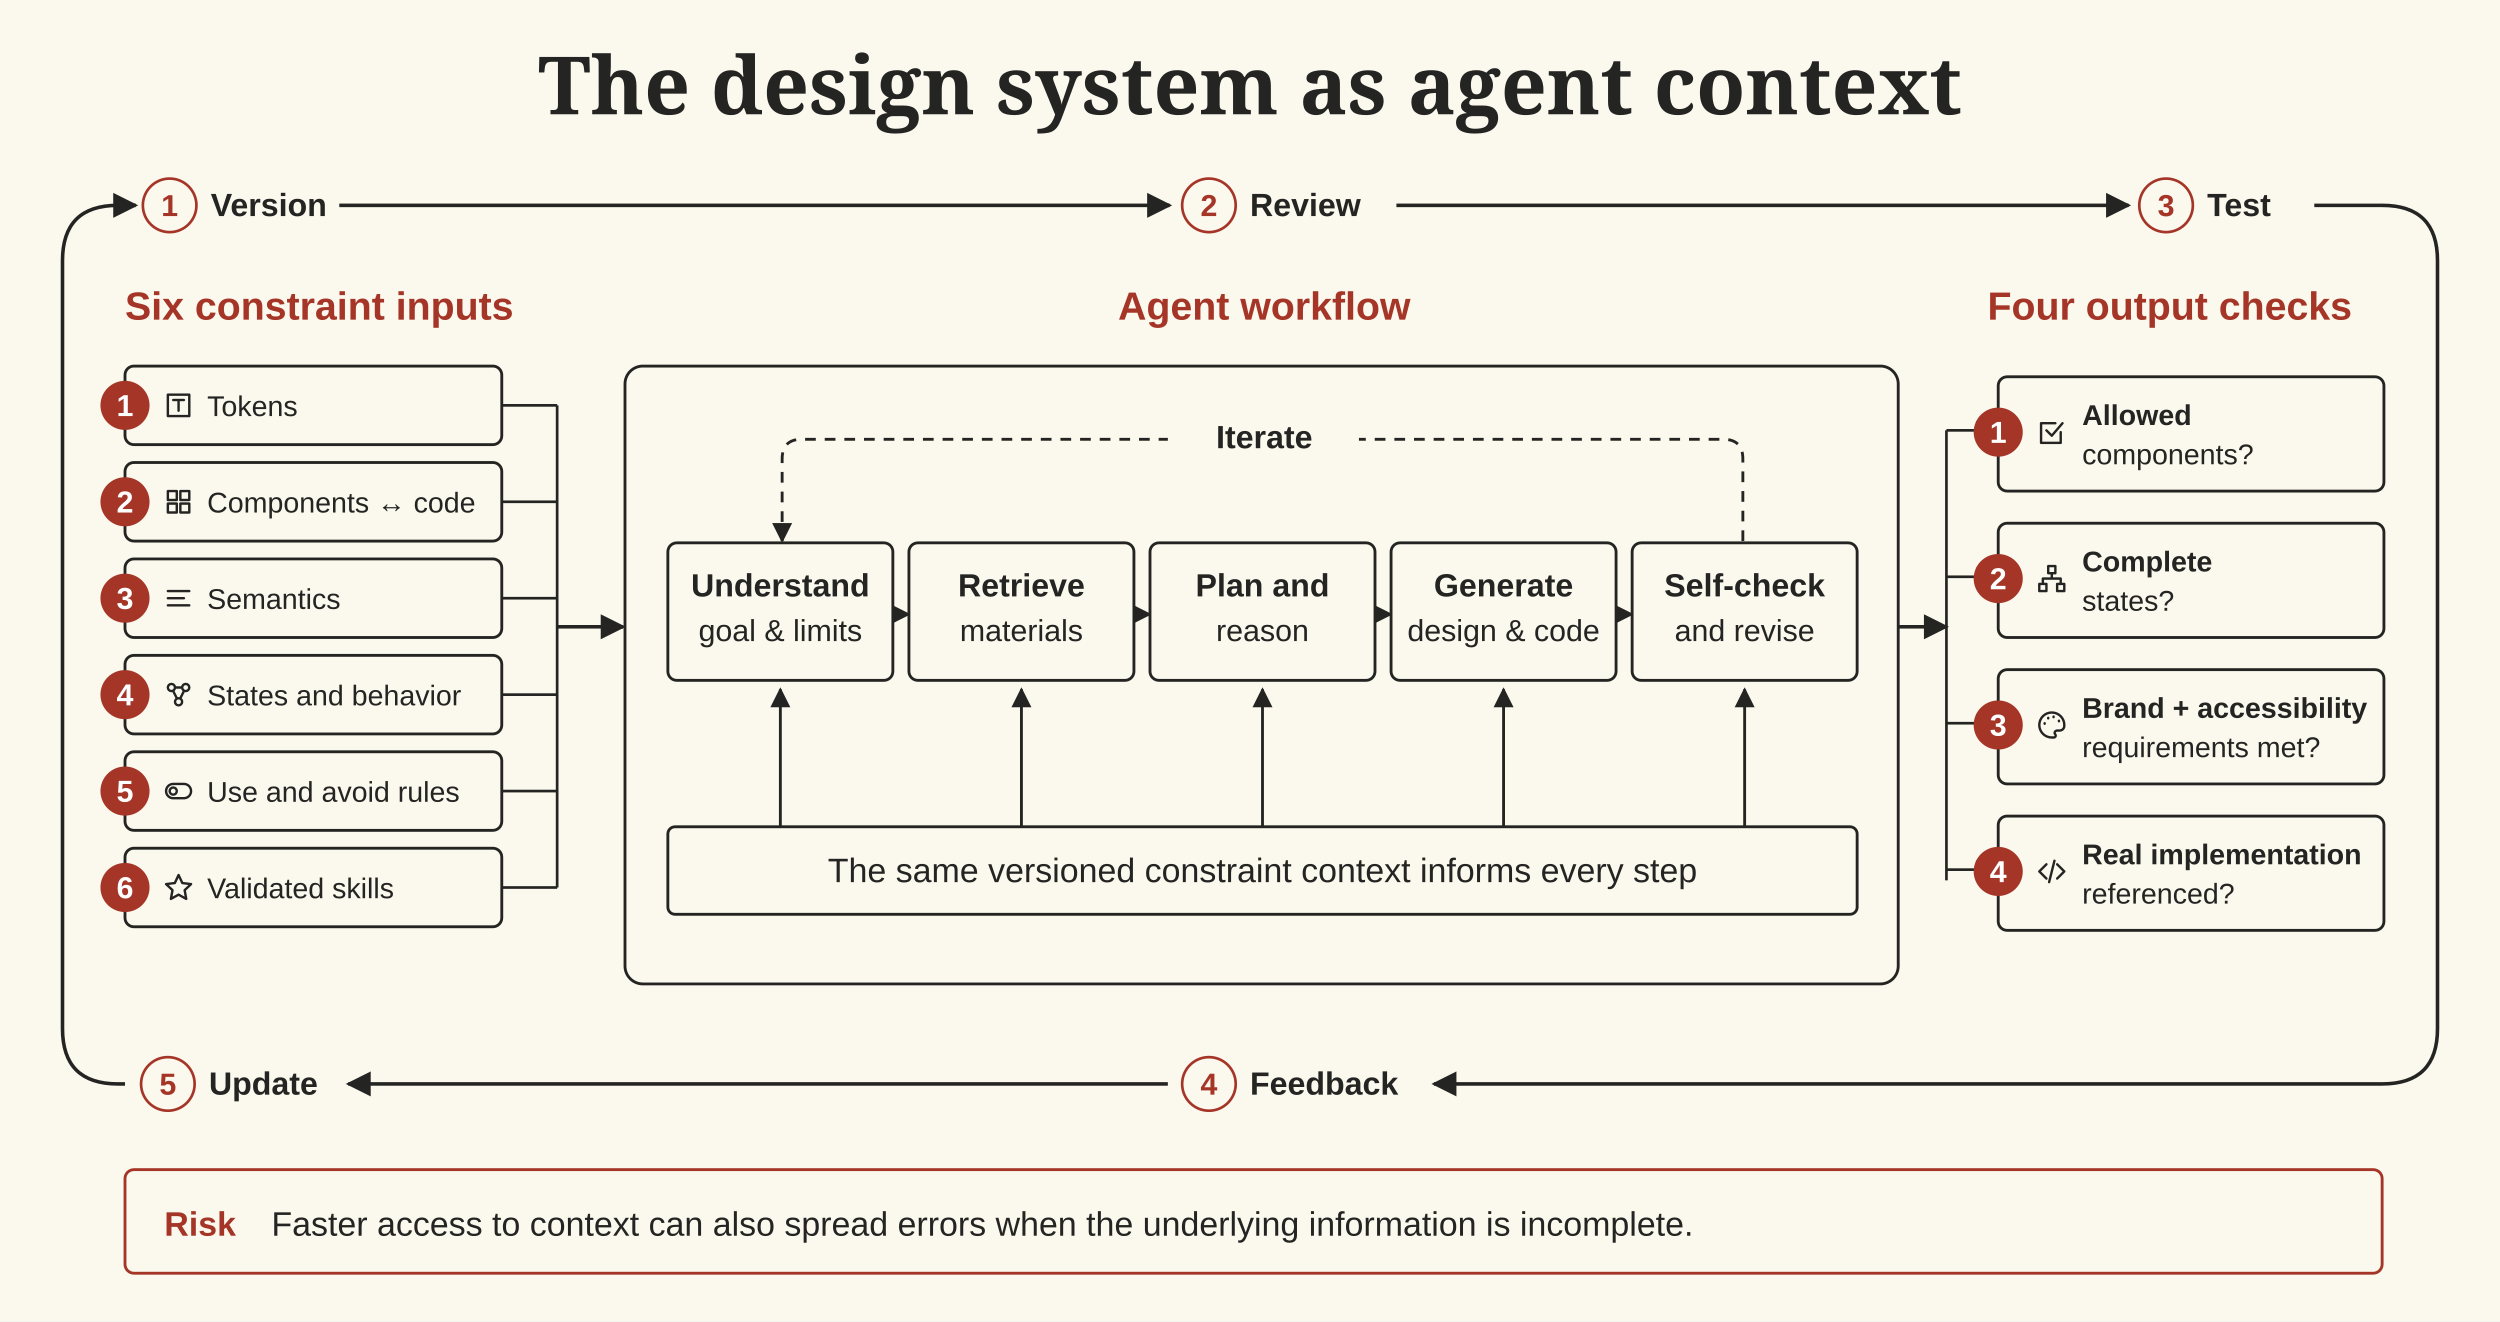
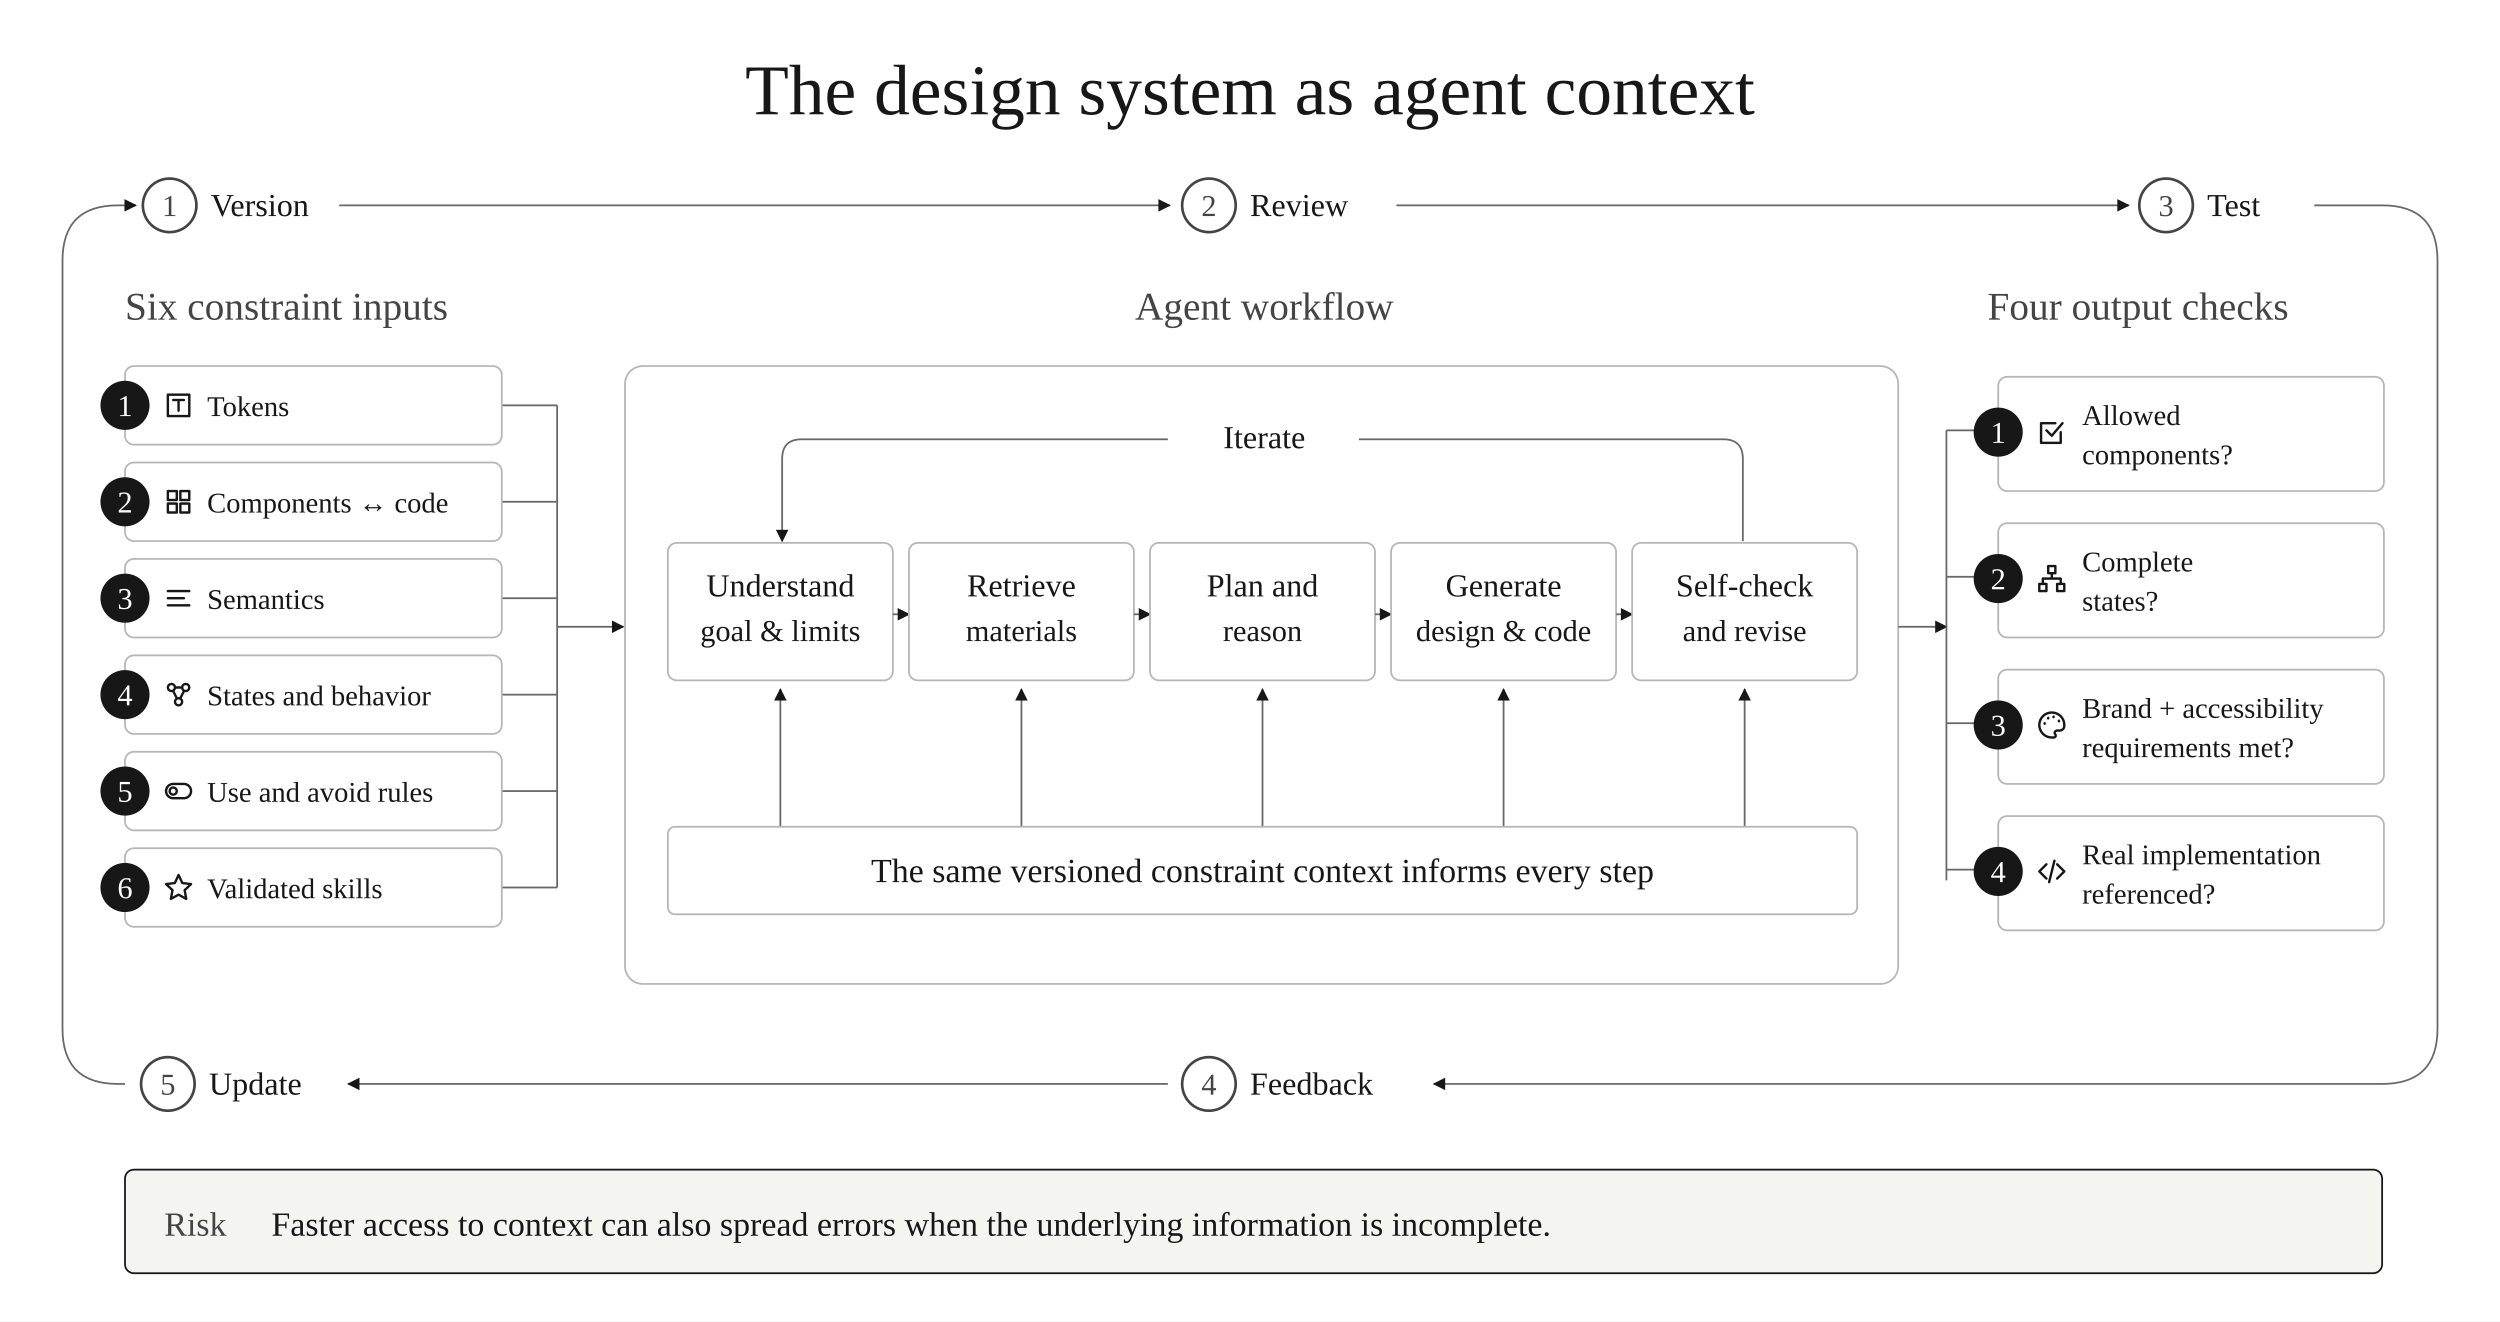
<svg xmlns="http://www.w3.org/2000/svg" viewBox="0 0 1400 740" role="img" aria-labelledby="context-title context-desc">
  <defs>
    <marker id="context-arrow" viewBox="0 0 10 10" refX="9" refY="5" markerWidth="7" markerHeight="7" orient="auto">
-       <path d="M0 0 L10 5 L0 10 Z" fill="#242522" />
+       <path d="M0 0 L10 5 L0 10 Z" fill="var(--case-ink, #171717)" />
    </marker>
  </defs>
-   <rect width="1400" height="740" fill="#fbf8ee" />
-   <text x="700" y="64" text-anchor="middle" font-family="Georgia, serif" font-size="45" font-weight="700" fill="#242522">The design system as agent context</text>
-   <path d="M 190 115 H 655" fill="none" stroke="#242522" stroke-width="2" marker-end="url(#context-arrow)" />
-   <path d="M 782 115 H 1192" fill="none" stroke="#242522" stroke-width="2" marker-end="url(#context-arrow)" />
-   <path d="M 1296 115 H 1334 Q 1365 115 1365 146 V 576 Q 1365 607 1334 607 H 803" fill="none" stroke="#242522" stroke-width="2" marker-end="url(#context-arrow)" />
-   <path d="M 654 607 H 195" fill="none" stroke="#242522" stroke-width="2" marker-end="url(#context-arrow)" />
-   <path d="M 70 607 H 66 Q 35 607 35 576 V 146 Q 35 115 66 115 H 76" fill="none" stroke="#242522" stroke-width="2" marker-end="url(#context-arrow)" />
-   <circle cx="95" cy="115" r="15" fill="#fbf8ee" stroke="#a53527" stroke-width="1.5" />
-   <text x="95" y="121" text-anchor="middle" font-family="Arial, sans-serif" font-size="17" font-weight="700" fill="#a53527">1</text>
-   <text x="118" y="121" text-anchor="start" font-family="Arial, sans-serif" font-size="18" font-weight="700" fill="#242522">Version</text>
-   <circle cx="677" cy="115" r="15" fill="#fbf8ee" stroke="#a53527" stroke-width="1.5" />
-   <text x="677" y="121" text-anchor="middle" font-family="Arial, sans-serif" font-size="17" font-weight="700" fill="#a53527">2</text>
-   <text x="700" y="121" text-anchor="start" font-family="Arial, sans-serif" font-size="18" font-weight="700" fill="#242522">Review</text>
-   <circle cx="1213" cy="115" r="15" fill="#fbf8ee" stroke="#a53527" stroke-width="1.5" />
-   <text x="1213" y="121" text-anchor="middle" font-family="Arial, sans-serif" font-size="17" font-weight="700" fill="#a53527">3</text>
-   <text x="1236" y="121" text-anchor="start" font-family="Arial, sans-serif" font-size="18" font-weight="700" fill="#242522">Test</text>
-   <circle cx="677" cy="607" r="15" fill="#fbf8ee" stroke="#a53527" stroke-width="1.5" />
-   <text x="677" y="613" text-anchor="middle" font-family="Arial, sans-serif" font-size="17" font-weight="700" fill="#a53527">4</text>
-   <text x="700" y="613" text-anchor="start" font-family="Arial, sans-serif" font-size="18" font-weight="700" fill="#242522">Feedback</text>
-   <circle cx="94" cy="607" r="15" fill="#fbf8ee" stroke="#a53527" stroke-width="1.5" />
-   <text x="94" y="613" text-anchor="middle" font-family="Arial, sans-serif" font-size="17" font-weight="700" fill="#a53527">5</text>
-   <text x="117" y="613" text-anchor="start" font-family="Arial, sans-serif" font-size="18" font-weight="700" fill="#242522">Update</text>
-   <text x="70" y="179" text-anchor="start" font-family="Arial, sans-serif" font-size="22" font-weight="700" fill="#a53527">Six constraint inputs</text>
-   <text x="708" y="179" text-anchor="middle" font-family="Arial, sans-serif" font-size="22" font-weight="700" fill="#a53527">Agent workflow</text>
-   <text x="1113" y="179" text-anchor="start" font-family="Arial, sans-serif" font-size="22" font-weight="700" fill="#a53527">Four output checks</text>
-   <path d="M 281 227 H 312" fill="none" stroke="#242522" stroke-width="1.5" />
-   <rect x="70" y="205" width="211" height="44" rx="5" fill="#fbf8ee" stroke="#242522" stroke-width="1.6" />
-   <circle cx="70" cy="227" r="13" fill="#a53527" stroke="#a53527" stroke-width="1.5" />
-   <text x="70" y="233" text-anchor="middle" font-family="Arial, sans-serif" font-size="17" font-weight="700" fill="#fff">1</text>
-   <g aria-hidden="true" transform="translate(92 219) scale(1)" fill="none" stroke="#242522" stroke-width="1.35" stroke-linecap="round" stroke-linejoin="round">
+   <rect width="1400" height="740" fill="var(--case-bg, #fff)" />
+   <text x="700" y="64" text-anchor="middle" font-family="var(--case-font-heading, sans-serif)" font-size="40" class="article-diagram-title" font-weight="var(--case-weight-strong, 650)" fill="var(--case-ink, #171717)">The design system as agent context</text>
+   <path d="M 190 115 H 655" fill="none" stroke="var(--case-muted, #686868)" stroke-width="var(--case-icon-stroke, 1.5)" marker-end="url(#context-arrow)" />
+   <path d="M 782 115 H 1192" fill="none" stroke="var(--case-muted, #686868)" stroke-width="var(--case-icon-stroke, 1.5)" marker-end="url(#context-arrow)" />
+   <path d="M 1296 115 H 1334 Q 1365 115 1365 146 V 576 Q 1365 607 1334 607 H 803" fill="none" stroke="var(--case-muted, #686868)" stroke-width="var(--case-icon-stroke, 1.5)" marker-end="url(#context-arrow)" />
+   <path d="M 654 607 H 195" fill="none" stroke="var(--case-muted, #686868)" stroke-width="var(--case-icon-stroke, 1.5)" marker-end="url(#context-arrow)" />
+   <path d="M 70 607 H 66 Q 35 607 35 576 V 146 Q 35 115 66 115 H 76" fill="none" stroke="var(--case-muted, #686868)" stroke-width="var(--case-icon-stroke, 1.5)" marker-end="url(#context-arrow)" />
+   <circle cx="95" cy="115" r="15" fill="var(--case-bg, #fff)" stroke="var(--case-copy, #444)" stroke-width="1.5" />
+   <text x="95" y="121" text-anchor="middle" font-family="var(--case-font-body, sans-serif)" font-size="17" font-weight="var(--case-weight-strong, 650)" fill="var(--case-copy, #444)">1</text>
+   <text x="118" y="121" text-anchor="start" font-family="var(--case-font-body, sans-serif)" font-size="18" font-weight="var(--case-weight-strong, 650)" fill="var(--case-ink, #171717)">Version</text>
+   <circle cx="677" cy="115" r="15" fill="var(--case-bg, #fff)" stroke="var(--case-copy, #444)" stroke-width="1.5" />
+   <text x="677" y="121" text-anchor="middle" font-family="var(--case-font-body, sans-serif)" font-size="17" font-weight="var(--case-weight-strong, 650)" fill="var(--case-copy, #444)">2</text>
+   <text x="700" y="121" text-anchor="start" font-family="var(--case-font-body, sans-serif)" font-size="18" font-weight="var(--case-weight-strong, 650)" fill="var(--case-ink, #171717)">Review</text>
+   <circle cx="1213" cy="115" r="15" fill="var(--case-bg, #fff)" stroke="var(--case-copy, #444)" stroke-width="1.5" />
+   <text x="1213" y="121" text-anchor="middle" font-family="var(--case-font-body, sans-serif)" font-size="17" font-weight="var(--case-weight-strong, 650)" fill="var(--case-copy, #444)">3</text>
+   <text x="1236" y="121" text-anchor="start" font-family="var(--case-font-body, sans-serif)" font-size="18" font-weight="var(--case-weight-strong, 650)" fill="var(--case-ink, #171717)">Test</text>
+   <circle cx="677" cy="607" r="15" fill="var(--case-bg, #fff)" stroke="var(--case-copy, #444)" stroke-width="1.5" />
+   <text x="677" y="613" text-anchor="middle" font-family="var(--case-font-body, sans-serif)" font-size="17" font-weight="var(--case-weight-strong, 650)" fill="var(--case-copy, #444)">4</text>
+   <text x="700" y="613" text-anchor="start" font-family="var(--case-font-body, sans-serif)" font-size="18" font-weight="var(--case-weight-strong, 650)" fill="var(--case-ink, #171717)">Feedback</text>
+   <circle cx="94" cy="607" r="15" fill="var(--case-bg, #fff)" stroke="var(--case-copy, #444)" stroke-width="1.5" />
+   <text x="94" y="613" text-anchor="middle" font-family="var(--case-font-body, sans-serif)" font-size="17" font-weight="var(--case-weight-strong, 650)" fill="var(--case-copy, #444)">5</text>
+   <text x="117" y="613" text-anchor="start" font-family="var(--case-font-body, sans-serif)" font-size="18" font-weight="var(--case-weight-strong, 650)" fill="var(--case-ink, #171717)">Update</text>
+   <text x="70" y="179" text-anchor="start" font-family="var(--case-font-body, sans-serif)" font-size="22" font-weight="var(--case-weight-strong, 650)" fill="var(--case-copy, #444)">Six constraint inputs</text>
+   <text x="708" y="179" text-anchor="middle" font-family="var(--case-font-body, sans-serif)" font-size="22" font-weight="var(--case-weight-strong, 650)" fill="var(--case-copy, #444)">Agent workflow</text>
+   <text x="1113" y="179" text-anchor="start" font-family="var(--case-font-body, sans-serif)" font-size="22" font-weight="var(--case-weight-strong, 650)" fill="var(--case-copy, #444)">Four output checks</text>
+   <path d="M 281 227 H 312" fill="none" stroke="var(--case-muted, #686868)" stroke-width="var(--case-icon-stroke, 1.5)" />
+   <rect x="70" y="205" width="211" height="44" rx="5" fill="var(--case-bg, #fff)" stroke="var(--case-rule, #b6b6b6)" stroke-width="var(--case-border-width, 1)" />
+   <circle cx="70" cy="227" r="13" fill="var(--case-ink, #171717)" stroke="var(--case-ink, #171717)" stroke-width="1.5" />
+   <text x="70" y="233" text-anchor="middle" font-family="var(--case-font-body, sans-serif)" font-size="17" font-weight="var(--case-weight-strong, 650)" fill="#fff">1</text>
+   <g aria-hidden="true" transform="translate(92 219) scale(1)" fill="none" stroke="var(--case-ink, #171717)" stroke-width="1.35" stroke-linecap="round" stroke-linejoin="round">
    <path d="M2 2h12v12H2z M5 5h6m-3 0v6" />
  </g>
-   <text x="116" y="233" text-anchor="start" font-family="Arial, sans-serif" font-size="16" font-weight="400" fill="#242522">Tokens</text>
-   <path d="M 281 281 H 312" fill="none" stroke="#242522" stroke-width="1.5" />
-   <rect x="70" y="259" width="211" height="44" rx="5" fill="#fbf8ee" stroke="#242522" stroke-width="1.6" />
-   <circle cx="70" cy="281" r="13" fill="#a53527" stroke="#a53527" stroke-width="1.5" />
-   <text x="70" y="287" text-anchor="middle" font-family="Arial, sans-serif" font-size="17" font-weight="700" fill="#fff">2</text>
-   <g aria-hidden="true" transform="translate(92 273) scale(1)" fill="none" stroke="#242522" stroke-width="1.35" stroke-linecap="round" stroke-linejoin="round">
+   <text x="116" y="233" text-anchor="start" font-family="var(--case-font-body, sans-serif)" font-size="16" font-weight="var(--case-weight-regular, 400)" fill="var(--case-ink, #171717)">Tokens</text>
+   <path d="M 281 281 H 312" fill="none" stroke="var(--case-muted, #686868)" stroke-width="var(--case-icon-stroke, 1.5)" />
+   <rect x="70" y="259" width="211" height="44" rx="5" fill="var(--case-bg, #fff)" stroke="var(--case-rule, #b6b6b6)" stroke-width="var(--case-border-width, 1)" />
+   <circle cx="70" cy="281" r="13" fill="var(--case-ink, #171717)" stroke="var(--case-ink, #171717)" stroke-width="1.5" />
+   <text x="70" y="287" text-anchor="middle" font-family="var(--case-font-body, sans-serif)" font-size="17" font-weight="var(--case-weight-strong, 650)" fill="#fff">2</text>
+   <g aria-hidden="true" transform="translate(92 273) scale(1)" fill="none" stroke="var(--case-ink, #171717)" stroke-width="1.35" stroke-linecap="round" stroke-linejoin="round">
    <path d="M2 2h5v5H2zm7 0h5v5H9zM2 9h5v5H2zm7 0h5v5H9z" />
  </g>
-   <text x="116" y="287" text-anchor="start" font-family="Arial, sans-serif" font-size="16" font-weight="400" fill="#242522">Components ↔ code</text>
-   <path d="M 281 335 H 312" fill="none" stroke="#242522" stroke-width="1.5" />
-   <rect x="70" y="313" width="211" height="44" rx="5" fill="#fbf8ee" stroke="#242522" stroke-width="1.6" />
-   <circle cx="70" cy="335" r="13" fill="#a53527" stroke="#a53527" stroke-width="1.5" />
-   <text x="70" y="341" text-anchor="middle" font-family="Arial, sans-serif" font-size="17" font-weight="700" fill="#fff">3</text>
-   <g aria-hidden="true" transform="translate(92 327) scale(1)" fill="none" stroke="#242522" stroke-width="1.35" stroke-linecap="round" stroke-linejoin="round">
+   <text x="116" y="287" text-anchor="start" font-family="var(--case-font-body, sans-serif)" font-size="16" font-weight="var(--case-weight-regular, 400)" fill="var(--case-ink, #171717)">Components ↔ code</text>
+   <path d="M 281 335 H 312" fill="none" stroke="var(--case-muted, #686868)" stroke-width="var(--case-icon-stroke, 1.5)" />
+   <rect x="70" y="313" width="211" height="44" rx="5" fill="var(--case-bg, #fff)" stroke="var(--case-rule, #b6b6b6)" stroke-width="var(--case-border-width, 1)" />
+   <circle cx="70" cy="335" r="13" fill="var(--case-ink, #171717)" stroke="var(--case-ink, #171717)" stroke-width="1.5" />
+   <text x="70" y="341" text-anchor="middle" font-family="var(--case-font-body, sans-serif)" font-size="17" font-weight="var(--case-weight-strong, 650)" fill="#fff">3</text>
+   <g aria-hidden="true" transform="translate(92 327) scale(1)" fill="none" stroke="var(--case-ink, #171717)" stroke-width="1.35" stroke-linecap="round" stroke-linejoin="round">
    <path d="M2 4h12M2 8h9m-9 4h12" />
  </g>
-   <text x="116" y="341" text-anchor="start" font-family="Arial, sans-serif" font-size="16" font-weight="400" fill="#242522">Semantics</text>
-   <path d="M 281 389 H 312" fill="none" stroke="#242522" stroke-width="1.5" />
-   <rect x="70" y="367" width="211" height="44" rx="5" fill="#fbf8ee" stroke="#242522" stroke-width="1.6" />
-   <circle cx="70" cy="389" r="13" fill="#a53527" stroke="#a53527" stroke-width="1.5" />
-   <text x="70" y="395" text-anchor="middle" font-family="Arial, sans-serif" font-size="17" font-weight="700" fill="#fff">4</text>
-   <g aria-hidden="true" transform="translate(92 381) scale(1)" fill="none" stroke="#242522" stroke-width="1.35" stroke-linecap="round" stroke-linejoin="round">
+   <text x="116" y="341" text-anchor="start" font-family="var(--case-font-body, sans-serif)" font-size="16" font-weight="var(--case-weight-regular, 400)" fill="var(--case-ink, #171717)">Semantics</text>
+   <path d="M 281 389 H 312" fill="none" stroke="var(--case-muted, #686868)" stroke-width="var(--case-icon-stroke, 1.5)" />
+   <rect x="70" y="367" width="211" height="44" rx="5" fill="var(--case-bg, #fff)" stroke="var(--case-rule, #b6b6b6)" stroke-width="var(--case-border-width, 1)" />
+   <circle cx="70" cy="389" r="13" fill="var(--case-ink, #171717)" stroke="var(--case-ink, #171717)" stroke-width="1.5" />
+   <text x="70" y="395" text-anchor="middle" font-family="var(--case-font-body, sans-serif)" font-size="17" font-weight="var(--case-weight-strong, 650)" fill="#fff">4</text>
+   <g aria-hidden="true" transform="translate(92 381) scale(1)" fill="none" stroke="var(--case-ink, #171717)" stroke-width="1.35" stroke-linecap="round" stroke-linejoin="round">
    <path d="M6 4h4m-3 6L5 6m4 4 2-4 M6 4a2 2 0 1 0-4 0 2 2 0 0 0 4 0zm8 0a2 2 0 1 0-4 0 2 2 0 0 0 4 0zm-4 8a2 2 0 1 0-4 0 2 2 0 0 0 4 0z" />
  </g>
-   <text x="116" y="395" text-anchor="start" font-family="Arial, sans-serif" font-size="16" font-weight="400" fill="#242522">States and behavior</text>
-   <path d="M 281 443 H 312" fill="none" stroke="#242522" stroke-width="1.5" />
-   <rect x="70" y="421" width="211" height="44" rx="5" fill="#fbf8ee" stroke="#242522" stroke-width="1.6" />
-   <circle cx="70" cy="443" r="13" fill="#a53527" stroke="#a53527" stroke-width="1.5" />
-   <text x="70" y="449" text-anchor="middle" font-family="Arial, sans-serif" font-size="17" font-weight="700" fill="#fff">5</text>
-   <g aria-hidden="true" transform="translate(92 435) scale(1)" fill="none" stroke="#242522" stroke-width="1.35" stroke-linecap="round" stroke-linejoin="round">
+   <text x="116" y="395" text-anchor="start" font-family="var(--case-font-body, sans-serif)" font-size="16" font-weight="var(--case-weight-regular, 400)" fill="var(--case-ink, #171717)">States and behavior</text>
+   <path d="M 281 443 H 312" fill="none" stroke="var(--case-muted, #686868)" stroke-width="var(--case-icon-stroke, 1.5)" />
+   <rect x="70" y="421" width="211" height="44" rx="5" fill="var(--case-bg, #fff)" stroke="var(--case-rule, #b6b6b6)" stroke-width="var(--case-border-width, 1)" />
+   <circle cx="70" cy="443" r="13" fill="var(--case-ink, #171717)" stroke="var(--case-ink, #171717)" stroke-width="1.5" />
+   <text x="70" y="449" text-anchor="middle" font-family="var(--case-font-body, sans-serif)" font-size="17" font-weight="var(--case-weight-strong, 650)" fill="#fff">5</text>
+   <g aria-hidden="true" transform="translate(92 435) scale(1)" fill="none" stroke="var(--case-ink, #171717)" stroke-width="1.35" stroke-linecap="round" stroke-linejoin="round">
    <path d="M5 4h6a4 4 0 0 1 0 8H5a4 4 0 0 1 0-8zm2 4a2 2 0 1 0-4 0 2 2 0 0 0 4 0z" />
  </g>
-   <text x="116" y="449" text-anchor="start" font-family="Arial, sans-serif" font-size="16" font-weight="400" fill="#242522">Use and avoid rules</text>
-   <path d="M 281 497 H 312" fill="none" stroke="#242522" stroke-width="1.5" />
-   <rect x="70" y="475" width="211" height="44" rx="5" fill="#fbf8ee" stroke="#242522" stroke-width="1.6" />
-   <circle cx="70" cy="497" r="13" fill="#a53527" stroke="#a53527" stroke-width="1.5" />
-   <text x="70" y="503" text-anchor="middle" font-family="Arial, sans-serif" font-size="17" font-weight="700" fill="#fff">6</text>
-   <g aria-hidden="true" transform="translate(92 489) scale(1)" fill="none" stroke="#242522" stroke-width="1.35" stroke-linecap="round" stroke-linejoin="round">
+   <text x="116" y="449" text-anchor="start" font-family="var(--case-font-body, sans-serif)" font-size="16" font-weight="var(--case-weight-regular, 400)" fill="var(--case-ink, #171717)">Use and avoid rules</text>
+   <path d="M 281 497 H 312" fill="none" stroke="var(--case-muted, #686868)" stroke-width="var(--case-icon-stroke, 1.5)" />
+   <rect x="70" y="475" width="211" height="44" rx="5" fill="var(--case-bg, #fff)" stroke="var(--case-rule, #b6b6b6)" stroke-width="var(--case-border-width, 1)" />
+   <circle cx="70" cy="497" r="13" fill="var(--case-ink, #171717)" stroke="var(--case-ink, #171717)" stroke-width="1.5" />
+   <text x="70" y="503" text-anchor="middle" font-family="var(--case-font-body, sans-serif)" font-size="17" font-weight="var(--case-weight-strong, 650)" fill="#fff">6</text>
+   <g aria-hidden="true" transform="translate(92 489) scale(1)" fill="none" stroke="var(--case-ink, #171717)" stroke-width="1.35" stroke-linecap="round" stroke-linejoin="round">
    <path d="m8 1 2.1 4.5 4.9.6-3.6 3.4.9 4.9L8 12l-4.3 2.4.9-4.9L1 6.1l4.9-.6z" />
  </g>
-   <text x="116" y="503" text-anchor="start" font-family="Arial, sans-serif" font-size="16" font-weight="400" fill="#242522">Validated skills</text>
-   <path d="M 312 227 V 497" fill="none" stroke="#242522" stroke-width="1.5" />
-   <path d="M 312 351 H 349" fill="none" stroke="#242522" stroke-width="2" marker-end="url(#context-arrow)" />
-   <rect x="350" y="205" width="713" height="346" rx="10" fill="#fbf8ee" stroke="#242522" stroke-width="1.6" />
-   <path d="M 976 303 V 257 Q 976 246 965 246 H 449 Q 438 246 438 257 V 303" fill="none" stroke="#242522" stroke-width="1.6" marker-end="url(#context-arrow)" stroke-dasharray="6 5" />
-   <rect x="654" y="231" width="107" height="28" fill="#fbf8ee" />
-   <text x="708" y="251" text-anchor="middle" font-family="Arial, sans-serif" font-size="18" font-weight="700" fill="#242522">Iterate</text>
-   <rect x="374" y="304" width="126" height="77" rx="5" fill="#fbf8ee" stroke="#242522" stroke-width="1.6" />
-   <text x="437" y="334" text-anchor="middle" font-family="Arial, sans-serif" font-size="18" font-weight="700" fill="#242522">Understand</text>
-   <text x="437" y="359" text-anchor="middle" font-family="Arial, sans-serif" font-size="17" font-weight="400" fill="#242522">goal &amp; limits</text>
-   <path d="M 500 344 H 509" fill="none" stroke="#242522" stroke-width="1.4" marker-end="url(#context-arrow)" />
-   <path d="M 437 463 V 386" fill="none" stroke="#242522" stroke-width="1.6" marker-end="url(#context-arrow)" />
-   <rect x="509" y="304" width="126" height="77" rx="5" fill="#fbf8ee" stroke="#242522" stroke-width="1.6" />
-   <text x="572" y="334" text-anchor="middle" font-family="Arial, sans-serif" font-size="18" font-weight="700" fill="#242522">Retrieve</text>
-   <text x="572" y="359" text-anchor="middle" font-family="Arial, sans-serif" font-size="17" font-weight="400" fill="#242522">materials</text>
-   <path d="M 635 344 H 644" fill="none" stroke="#242522" stroke-width="1.4" marker-end="url(#context-arrow)" />
-   <path d="M 572 463 V 386" fill="none" stroke="#242522" stroke-width="1.6" marker-end="url(#context-arrow)" />
-   <rect x="644" y="304" width="126" height="77" rx="5" fill="#fbf8ee" stroke="#242522" stroke-width="1.6" />
-   <text x="707" y="334" text-anchor="middle" font-family="Arial, sans-serif" font-size="18" font-weight="700" fill="#242522">Plan and</text>
-   <text x="707" y="359" text-anchor="middle" font-family="Arial, sans-serif" font-size="17" font-weight="400" fill="#242522">reason</text>
-   <path d="M 770 344 H 779" fill="none" stroke="#242522" stroke-width="1.4" marker-end="url(#context-arrow)" />
-   <path d="M 707 463 V 386" fill="none" stroke="#242522" stroke-width="1.6" marker-end="url(#context-arrow)" />
-   <rect x="779" y="304" width="126" height="77" rx="5" fill="#fbf8ee" stroke="#242522" stroke-width="1.6" />
-   <text x="842" y="334" text-anchor="middle" font-family="Arial, sans-serif" font-size="18" font-weight="700" fill="#242522">Generate</text>
-   <text x="842" y="359" text-anchor="middle" font-family="Arial, sans-serif" font-size="17" font-weight="400" fill="#242522">design &amp; code</text>
-   <path d="M 905 344 H 914" fill="none" stroke="#242522" stroke-width="1.4" marker-end="url(#context-arrow)" />
-   <path d="M 842 463 V 386" fill="none" stroke="#242522" stroke-width="1.6" marker-end="url(#context-arrow)" />
-   <rect x="914" y="304" width="126" height="77" rx="5" fill="#fbf8ee" stroke="#242522" stroke-width="1.6" />
-   <text x="977" y="334" text-anchor="middle" font-family="Arial, sans-serif" font-size="18" font-weight="700" fill="#242522">Self-check</text>
-   <text x="977" y="359" text-anchor="middle" font-family="Arial, sans-serif" font-size="17" font-weight="400" fill="#242522">and revise</text>
-   <path d="M 977 463 V 386" fill="none" stroke="#242522" stroke-width="1.6" marker-end="url(#context-arrow)" />
-   <rect x="374" y="463" width="666" height="49" rx="4" fill="#fbf8ee" stroke="#242522" stroke-width="1.6" />
-   <text x="707" y="494" text-anchor="middle" font-family="Arial, sans-serif" font-size="19" font-weight="400" fill="#242522">The same versioned constraint context informs every step</text>
-   <path d="M 1063 351 H 1090" fill="none" stroke="#242522" stroke-width="2" marker-end="url(#context-arrow)" />
-   <path d="M 1090 241 V 493" fill="none" stroke="#242522" stroke-width="1.5" />
-   <path d="M 1090 241 H 1116" fill="none" stroke="#242522" stroke-width="1.5" marker-end="url(#context-arrow)" />
-   <rect x="1119" y="211" width="216" height="64" rx="5" fill="#fbf8ee" stroke="#242522" stroke-width="1.6" />
-   <circle cx="1119" cy="242" r="13" fill="#a53527" stroke="#a53527" stroke-width="1.5" />
-   <text x="1119" y="248" text-anchor="middle" font-family="Arial, sans-serif" font-size="17" font-weight="700" fill="#fff">1</text>
-   <g aria-hidden="true" transform="translate(1141 234) scale(1)" fill="none" stroke="#242522" stroke-width="1.35" stroke-linecap="round" stroke-linejoin="round">
+   <text x="116" y="503" text-anchor="start" font-family="var(--case-font-body, sans-serif)" font-size="16" font-weight="var(--case-weight-regular, 400)" fill="var(--case-ink, #171717)">Validated skills</text>
+   <path d="M 312 227 V 497" fill="none" stroke="var(--case-muted, #686868)" stroke-width="var(--case-icon-stroke, 1.5)" />
+   <path d="M 312 351 H 349" fill="none" stroke="var(--case-muted, #686868)" stroke-width="var(--case-icon-stroke, 1.5)" marker-end="url(#context-arrow)" />
+   <rect x="350" y="205" width="713" height="346" rx="10" fill="var(--case-bg, #fff)" stroke="var(--case-rule, #b6b6b6)" stroke-width="var(--case-border-width, 1)" />
+   <path d="M 976 303 V 257 Q 976 246 965 246 H 449 Q 438 246 438 257 V 303" fill="none" stroke="var(--case-muted, #686868)" stroke-width="var(--case-icon-stroke, 1.5)" marker-end="url(#context-arrow)" stroke-dasharray="var(--case-space-6, 6) var(--case-space-4, 4)" />
+   <rect x="654" y="231" width="107" height="28" fill="var(--case-bg, #fff)" />
+   <text x="708" y="251" text-anchor="middle" font-family="var(--case-font-body, sans-serif)" font-size="18" font-weight="var(--case-weight-strong, 650)" fill="var(--case-ink, #171717)">Iterate</text>
+   <rect x="374" y="304" width="126" height="77" rx="5" fill="var(--case-bg, #fff)" stroke="var(--case-rule, #b6b6b6)" stroke-width="var(--case-border-width, 1)" />
+   <text x="437" y="334" text-anchor="middle" font-family="var(--case-font-body, sans-serif)" font-size="18" font-weight="var(--case-weight-strong, 650)" fill="var(--case-ink, #171717)">Understand</text>
+   <text x="437" y="359" text-anchor="middle" font-family="var(--case-font-body, sans-serif)" font-size="17" font-weight="var(--case-weight-regular, 400)" fill="var(--case-ink, #171717)">goal &amp; limits</text>
+   <path d="M 500 344 H 509" fill="none" stroke="var(--case-muted, #686868)" stroke-width="var(--case-icon-stroke, 1.5)" marker-end="url(#context-arrow)" />
+   <path d="M 437 463 V 386" fill="none" stroke="var(--case-muted, #686868)" stroke-width="var(--case-icon-stroke, 1.5)" marker-end="url(#context-arrow)" />
+   <rect x="509" y="304" width="126" height="77" rx="5" fill="var(--case-bg, #fff)" stroke="var(--case-rule, #b6b6b6)" stroke-width="var(--case-border-width, 1)" />
+   <text x="572" y="334" text-anchor="middle" font-family="var(--case-font-body, sans-serif)" font-size="18" font-weight="var(--case-weight-strong, 650)" fill="var(--case-ink, #171717)">Retrieve</text>
+   <text x="572" y="359" text-anchor="middle" font-family="var(--case-font-body, sans-serif)" font-size="17" font-weight="var(--case-weight-regular, 400)" fill="var(--case-ink, #171717)">materials</text>
+   <path d="M 635 344 H 644" fill="none" stroke="var(--case-muted, #686868)" stroke-width="var(--case-icon-stroke, 1.5)" marker-end="url(#context-arrow)" />
+   <path d="M 572 463 V 386" fill="none" stroke="var(--case-muted, #686868)" stroke-width="var(--case-icon-stroke, 1.5)" marker-end="url(#context-arrow)" />
+   <rect x="644" y="304" width="126" height="77" rx="5" fill="var(--case-bg, #fff)" stroke="var(--case-rule, #b6b6b6)" stroke-width="var(--case-border-width, 1)" />
+   <text x="707" y="334" text-anchor="middle" font-family="var(--case-font-body, sans-serif)" font-size="18" font-weight="var(--case-weight-strong, 650)" fill="var(--case-ink, #171717)">Plan and</text>
+   <text x="707" y="359" text-anchor="middle" font-family="var(--case-font-body, sans-serif)" font-size="17" font-weight="var(--case-weight-regular, 400)" fill="var(--case-ink, #171717)">reason</text>
+   <path d="M 770 344 H 779" fill="none" stroke="var(--case-muted, #686868)" stroke-width="var(--case-icon-stroke, 1.5)" marker-end="url(#context-arrow)" />
+   <path d="M 707 463 V 386" fill="none" stroke="var(--case-muted, #686868)" stroke-width="var(--case-icon-stroke, 1.5)" marker-end="url(#context-arrow)" />
+   <rect x="779" y="304" width="126" height="77" rx="5" fill="var(--case-bg, #fff)" stroke="var(--case-rule, #b6b6b6)" stroke-width="var(--case-border-width, 1)" />
+   <text x="842" y="334" text-anchor="middle" font-family="var(--case-font-body, sans-serif)" font-size="18" font-weight="var(--case-weight-strong, 650)" fill="var(--case-ink, #171717)">Generate</text>
+   <text x="842" y="359" text-anchor="middle" font-family="var(--case-font-body, sans-serif)" font-size="17" font-weight="var(--case-weight-regular, 400)" fill="var(--case-ink, #171717)">design &amp; code</text>
+   <path d="M 905 344 H 914" fill="none" stroke="var(--case-muted, #686868)" stroke-width="var(--case-icon-stroke, 1.5)" marker-end="url(#context-arrow)" />
+   <path d="M 842 463 V 386" fill="none" stroke="var(--case-muted, #686868)" stroke-width="var(--case-icon-stroke, 1.5)" marker-end="url(#context-arrow)" />
+   <rect x="914" y="304" width="126" height="77" rx="5" fill="var(--case-bg, #fff)" stroke="var(--case-rule, #b6b6b6)" stroke-width="var(--case-border-width, 1)" />
+   <text x="977" y="334" text-anchor="middle" font-family="var(--case-font-body, sans-serif)" font-size="18" font-weight="var(--case-weight-strong, 650)" fill="var(--case-ink, #171717)">Self-check</text>
+   <text x="977" y="359" text-anchor="middle" font-family="var(--case-font-body, sans-serif)" font-size="17" font-weight="var(--case-weight-regular, 400)" fill="var(--case-ink, #171717)">and revise</text>
+   <path d="M 977 463 V 386" fill="none" stroke="var(--case-muted, #686868)" stroke-width="var(--case-icon-stroke, 1.5)" marker-end="url(#context-arrow)" />
+   <rect x="374" y="463" width="666" height="49" rx="4" fill="var(--case-bg, #fff)" stroke="var(--case-rule, #b6b6b6)" stroke-width="var(--case-border-width, 1)" />
+   <text x="707" y="494" text-anchor="middle" font-family="var(--case-font-body, sans-serif)" font-size="19" font-weight="var(--case-weight-regular, 400)" fill="var(--case-ink, #171717)">The same versioned constraint context informs every step</text>
+   <path d="M 1063 351 H 1090" fill="none" stroke="var(--case-muted, #686868)" stroke-width="var(--case-icon-stroke, 1.5)" marker-end="url(#context-arrow)" />
+   <path d="M 1090 241 V 493" fill="none" stroke="var(--case-muted, #686868)" stroke-width="var(--case-icon-stroke, 1.5)" />
+   <path d="M 1090 241 H 1116" fill="none" stroke="var(--case-muted, #686868)" stroke-width="var(--case-icon-stroke, 1.5)" marker-end="url(#context-arrow)" />
+   <rect x="1119" y="211" width="216" height="64" rx="5" fill="var(--case-bg, #fff)" stroke="var(--case-rule, #b6b6b6)" stroke-width="var(--case-border-width, 1)" />
+   <circle cx="1119" cy="242" r="13" fill="var(--case-ink, #171717)" stroke="var(--case-ink, #171717)" stroke-width="1.5" />
+   <text x="1119" y="248" text-anchor="middle" font-family="var(--case-font-body, sans-serif)" font-size="17" font-weight="var(--case-weight-strong, 650)" fill="#fff">1</text>
+   <g aria-hidden="true" transform="translate(1141 234) scale(1)" fill="none" stroke="var(--case-ink, #171717)" stroke-width="1.35" stroke-linecap="round" stroke-linejoin="round">
    <path d="M13 8v6H2V3h8 M5 7l3 3 6-7" />
  </g>
-   <text x="1166" y="238" text-anchor="start" font-family="Arial, sans-serif" font-size="16" font-weight="700" fill="#242522">Allowed</text>
-   <text x="1166" y="260" text-anchor="start" font-family="Arial, sans-serif" font-size="16" font-weight="400" fill="#242522">components?</text>
-   <path d="M 1090 323 H 1116" fill="none" stroke="#242522" stroke-width="1.5" marker-end="url(#context-arrow)" />
-   <rect x="1119" y="293" width="216" height="64" rx="5" fill="#fbf8ee" stroke="#242522" stroke-width="1.6" />
-   <circle cx="1119" cy="324" r="13" fill="#a53527" stroke="#a53527" stroke-width="1.5" />
-   <text x="1119" y="330" text-anchor="middle" font-family="Arial, sans-serif" font-size="17" font-weight="700" fill="#fff">2</text>
-   <g aria-hidden="true" transform="translate(1141 316) scale(1)" fill="none" stroke="#242522" stroke-width="1.35" stroke-linecap="round" stroke-linejoin="round">
+   <text x="1166" y="238" text-anchor="start" font-family="var(--case-font-body, sans-serif)" font-size="16" font-weight="var(--case-weight-strong, 650)" fill="var(--case-ink, #171717)">Allowed</text>
+   <text x="1166" y="260" text-anchor="start" font-family="var(--case-font-body, sans-serif)" font-size="16" font-weight="var(--case-weight-regular, 400)" fill="var(--case-ink, #171717)">components?</text>
+   <path d="M 1090 323 H 1116" fill="none" stroke="var(--case-muted, #686868)" stroke-width="var(--case-icon-stroke, 1.5)" marker-end="url(#context-arrow)" />
+   <rect x="1119" y="293" width="216" height="64" rx="5" fill="var(--case-bg, #fff)" stroke="var(--case-rule, #b6b6b6)" stroke-width="var(--case-border-width, 1)" />
+   <circle cx="1119" cy="324" r="13" fill="var(--case-ink, #171717)" stroke="var(--case-ink, #171717)" stroke-width="1.5" />
+   <text x="1119" y="330" text-anchor="middle" font-family="var(--case-font-body, sans-serif)" font-size="17" font-weight="var(--case-weight-strong, 650)" fill="#fff">2</text>
+   <g aria-hidden="true" transform="translate(1141 316) scale(1)" fill="none" stroke="var(--case-ink, #171717)" stroke-width="1.35" stroke-linecap="round" stroke-linejoin="round">
    <path d="M6 1h4v4H6zM1 11h4v4H1zm10 0h4v4h-4zM8 5v3m-5 3V8h10v3" />
  </g>
-   <text x="1166" y="320" text-anchor="start" font-family="Arial, sans-serif" font-size="16" font-weight="700" fill="#242522">Complete</text>
-   <text x="1166" y="342" text-anchor="start" font-family="Arial, sans-serif" font-size="16" font-weight="400" fill="#242522">states?</text>
-   <path d="M 1090 405 H 1116" fill="none" stroke="#242522" stroke-width="1.5" marker-end="url(#context-arrow)" />
-   <rect x="1119" y="375" width="216" height="64" rx="5" fill="#fbf8ee" stroke="#242522" stroke-width="1.6" />
-   <circle cx="1119" cy="406" r="13" fill="#a53527" stroke="#a53527" stroke-width="1.5" />
-   <text x="1119" y="412" text-anchor="middle" font-family="Arial, sans-serif" font-size="17" font-weight="700" fill="#fff">3</text>
-   <g aria-hidden="true" transform="translate(1141 398) scale(1)" fill="none" stroke="#242522" stroke-width="1.35" stroke-linecap="round" stroke-linejoin="round">
+   <text x="1166" y="320" text-anchor="start" font-family="var(--case-font-body, sans-serif)" font-size="16" font-weight="var(--case-weight-strong, 650)" fill="var(--case-ink, #171717)">Complete</text>
+   <text x="1166" y="342" text-anchor="start" font-family="var(--case-font-body, sans-serif)" font-size="16" font-weight="var(--case-weight-regular, 400)" fill="var(--case-ink, #171717)">states?</text>
+   <path d="M 1090 405 H 1116" fill="none" stroke="var(--case-muted, #686868)" stroke-width="var(--case-icon-stroke, 1.5)" marker-end="url(#context-arrow)" />
+   <rect x="1119" y="375" width="216" height="64" rx="5" fill="var(--case-bg, #fff)" stroke="var(--case-rule, #b6b6b6)" stroke-width="var(--case-border-width, 1)" />
+   <circle cx="1119" cy="406" r="13" fill="var(--case-ink, #171717)" stroke="var(--case-ink, #171717)" stroke-width="1.5" />
+   <text x="1119" y="412" text-anchor="middle" font-family="var(--case-font-body, sans-serif)" font-size="17" font-weight="var(--case-weight-strong, 650)" fill="#fff">3</text>
+   <g aria-hidden="true" transform="translate(1141 398) scale(1)" fill="none" stroke="var(--case-ink, #171717)" stroke-width="1.35" stroke-linecap="round" stroke-linejoin="round">
    <path d="M8 1a7 7 0 1 0 0 14h1c1.2 0 1.5-1.1.9-1.8-.8-1 .1-2.1 1.2-2.1h1.3A2.6 2.6 0 0 0 15 8.5 7 7 0 0 0 8 1zM4 7v.3M6 4v.3m3-1v.3m3 2v.3" />
  </g>
-   <text x="1166" y="402" text-anchor="start" font-family="Arial, sans-serif" font-size="16" font-weight="700" fill="#242522">Brand + accessibility</text>
-   <text x="1166" y="424" text-anchor="start" font-family="Arial, sans-serif" font-size="16" font-weight="400" fill="#242522">requirements met?</text>
-   <path d="M 1090 487 H 1116" fill="none" stroke="#242522" stroke-width="1.5" marker-end="url(#context-arrow)" />
-   <rect x="1119" y="457" width="216" height="64" rx="5" fill="#fbf8ee" stroke="#242522" stroke-width="1.6" />
-   <circle cx="1119" cy="488" r="13" fill="#a53527" stroke="#a53527" stroke-width="1.5" />
-   <text x="1119" y="494" text-anchor="middle" font-family="Arial, sans-serif" font-size="17" font-weight="700" fill="#fff">4</text>
-   <g aria-hidden="true" transform="translate(1141 480) scale(1)" fill="none" stroke="#242522" stroke-width="1.35" stroke-linecap="round" stroke-linejoin="round">
+   <text x="1166" y="402" text-anchor="start" font-family="var(--case-font-body, sans-serif)" font-size="16" font-weight="var(--case-weight-strong, 650)" fill="var(--case-ink, #171717)">Brand + accessibility</text>
+   <text x="1166" y="424" text-anchor="start" font-family="var(--case-font-body, sans-serif)" font-size="16" font-weight="var(--case-weight-regular, 400)" fill="var(--case-ink, #171717)">requirements met?</text>
+   <path d="M 1090 487 H 1116" fill="none" stroke="var(--case-muted, #686868)" stroke-width="var(--case-icon-stroke, 1.5)" marker-end="url(#context-arrow)" />
+   <rect x="1119" y="457" width="216" height="64" rx="5" fill="var(--case-bg, #fff)" stroke="var(--case-rule, #b6b6b6)" stroke-width="var(--case-border-width, 1)" />
+   <circle cx="1119" cy="488" r="13" fill="var(--case-ink, #171717)" stroke="var(--case-ink, #171717)" stroke-width="1.5" />
+   <text x="1119" y="494" text-anchor="middle" font-family="var(--case-font-body, sans-serif)" font-size="17" font-weight="var(--case-weight-strong, 650)" fill="#fff">4</text>
+   <g aria-hidden="true" transform="translate(1141 480) scale(1)" fill="none" stroke="var(--case-ink, #171717)" stroke-width="1.35" stroke-linecap="round" stroke-linejoin="round">
    <path d="M5 4 1 8l4 4m6-8 4 4-4 4M9.5 2l-3 12" />
  </g>
-   <text x="1166" y="484" text-anchor="start" font-family="Arial, sans-serif" font-size="16" font-weight="700" fill="#242522">Real implementation</text>
-   <text x="1166" y="506" text-anchor="start" font-family="Arial, sans-serif" font-size="16" font-weight="400" fill="#242522">referenced?</text>
-   <rect x="70" y="655" width="1264" height="58" rx="5" fill="#fbf8ee" stroke="#a53527" stroke-width="1.6" />
-   <text x="92" y="692" text-anchor="start" font-family="Arial, sans-serif" font-size="19" font-weight="700" fill="#a53527">Risk</text>
-   <text x="152" y="692" text-anchor="start" font-family="Arial, sans-serif" font-size="19" font-weight="400" fill="#242522">Faster access to context can also spread errors when the underlying information is incomplete.</text>
+   <text x="1166" y="484" text-anchor="start" font-family="var(--case-font-body, sans-serif)" font-size="16" font-weight="var(--case-weight-strong, 650)" fill="var(--case-ink, #171717)">Real implementation</text>
+   <text x="1166" y="506" text-anchor="start" font-family="var(--case-font-body, sans-serif)" font-size="16" font-weight="var(--case-weight-regular, 400)" fill="var(--case-ink, #171717)">referenced?</text>
+   <rect x="70" y="655" width="1264" height="58" rx="5" fill="var(--case-surface, #f4f4f1)" stroke="var(--case-ink, #171717)" stroke-width="var(--case-border-width, 1)" />
+   <text x="92" y="692" text-anchor="start" font-family="var(--case-font-body, sans-serif)" font-size="19" font-weight="var(--case-weight-strong, 650)" fill="var(--case-copy, #444)">Risk</text>
+   <text x="152" y="692" text-anchor="start" font-family="var(--case-font-body, sans-serif)" font-size="19" font-weight="var(--case-weight-regular, 400)" fill="var(--case-ink, #171717)">Faster access to context can also spread errors when the underlying information is incomplete.</text>
</svg>
